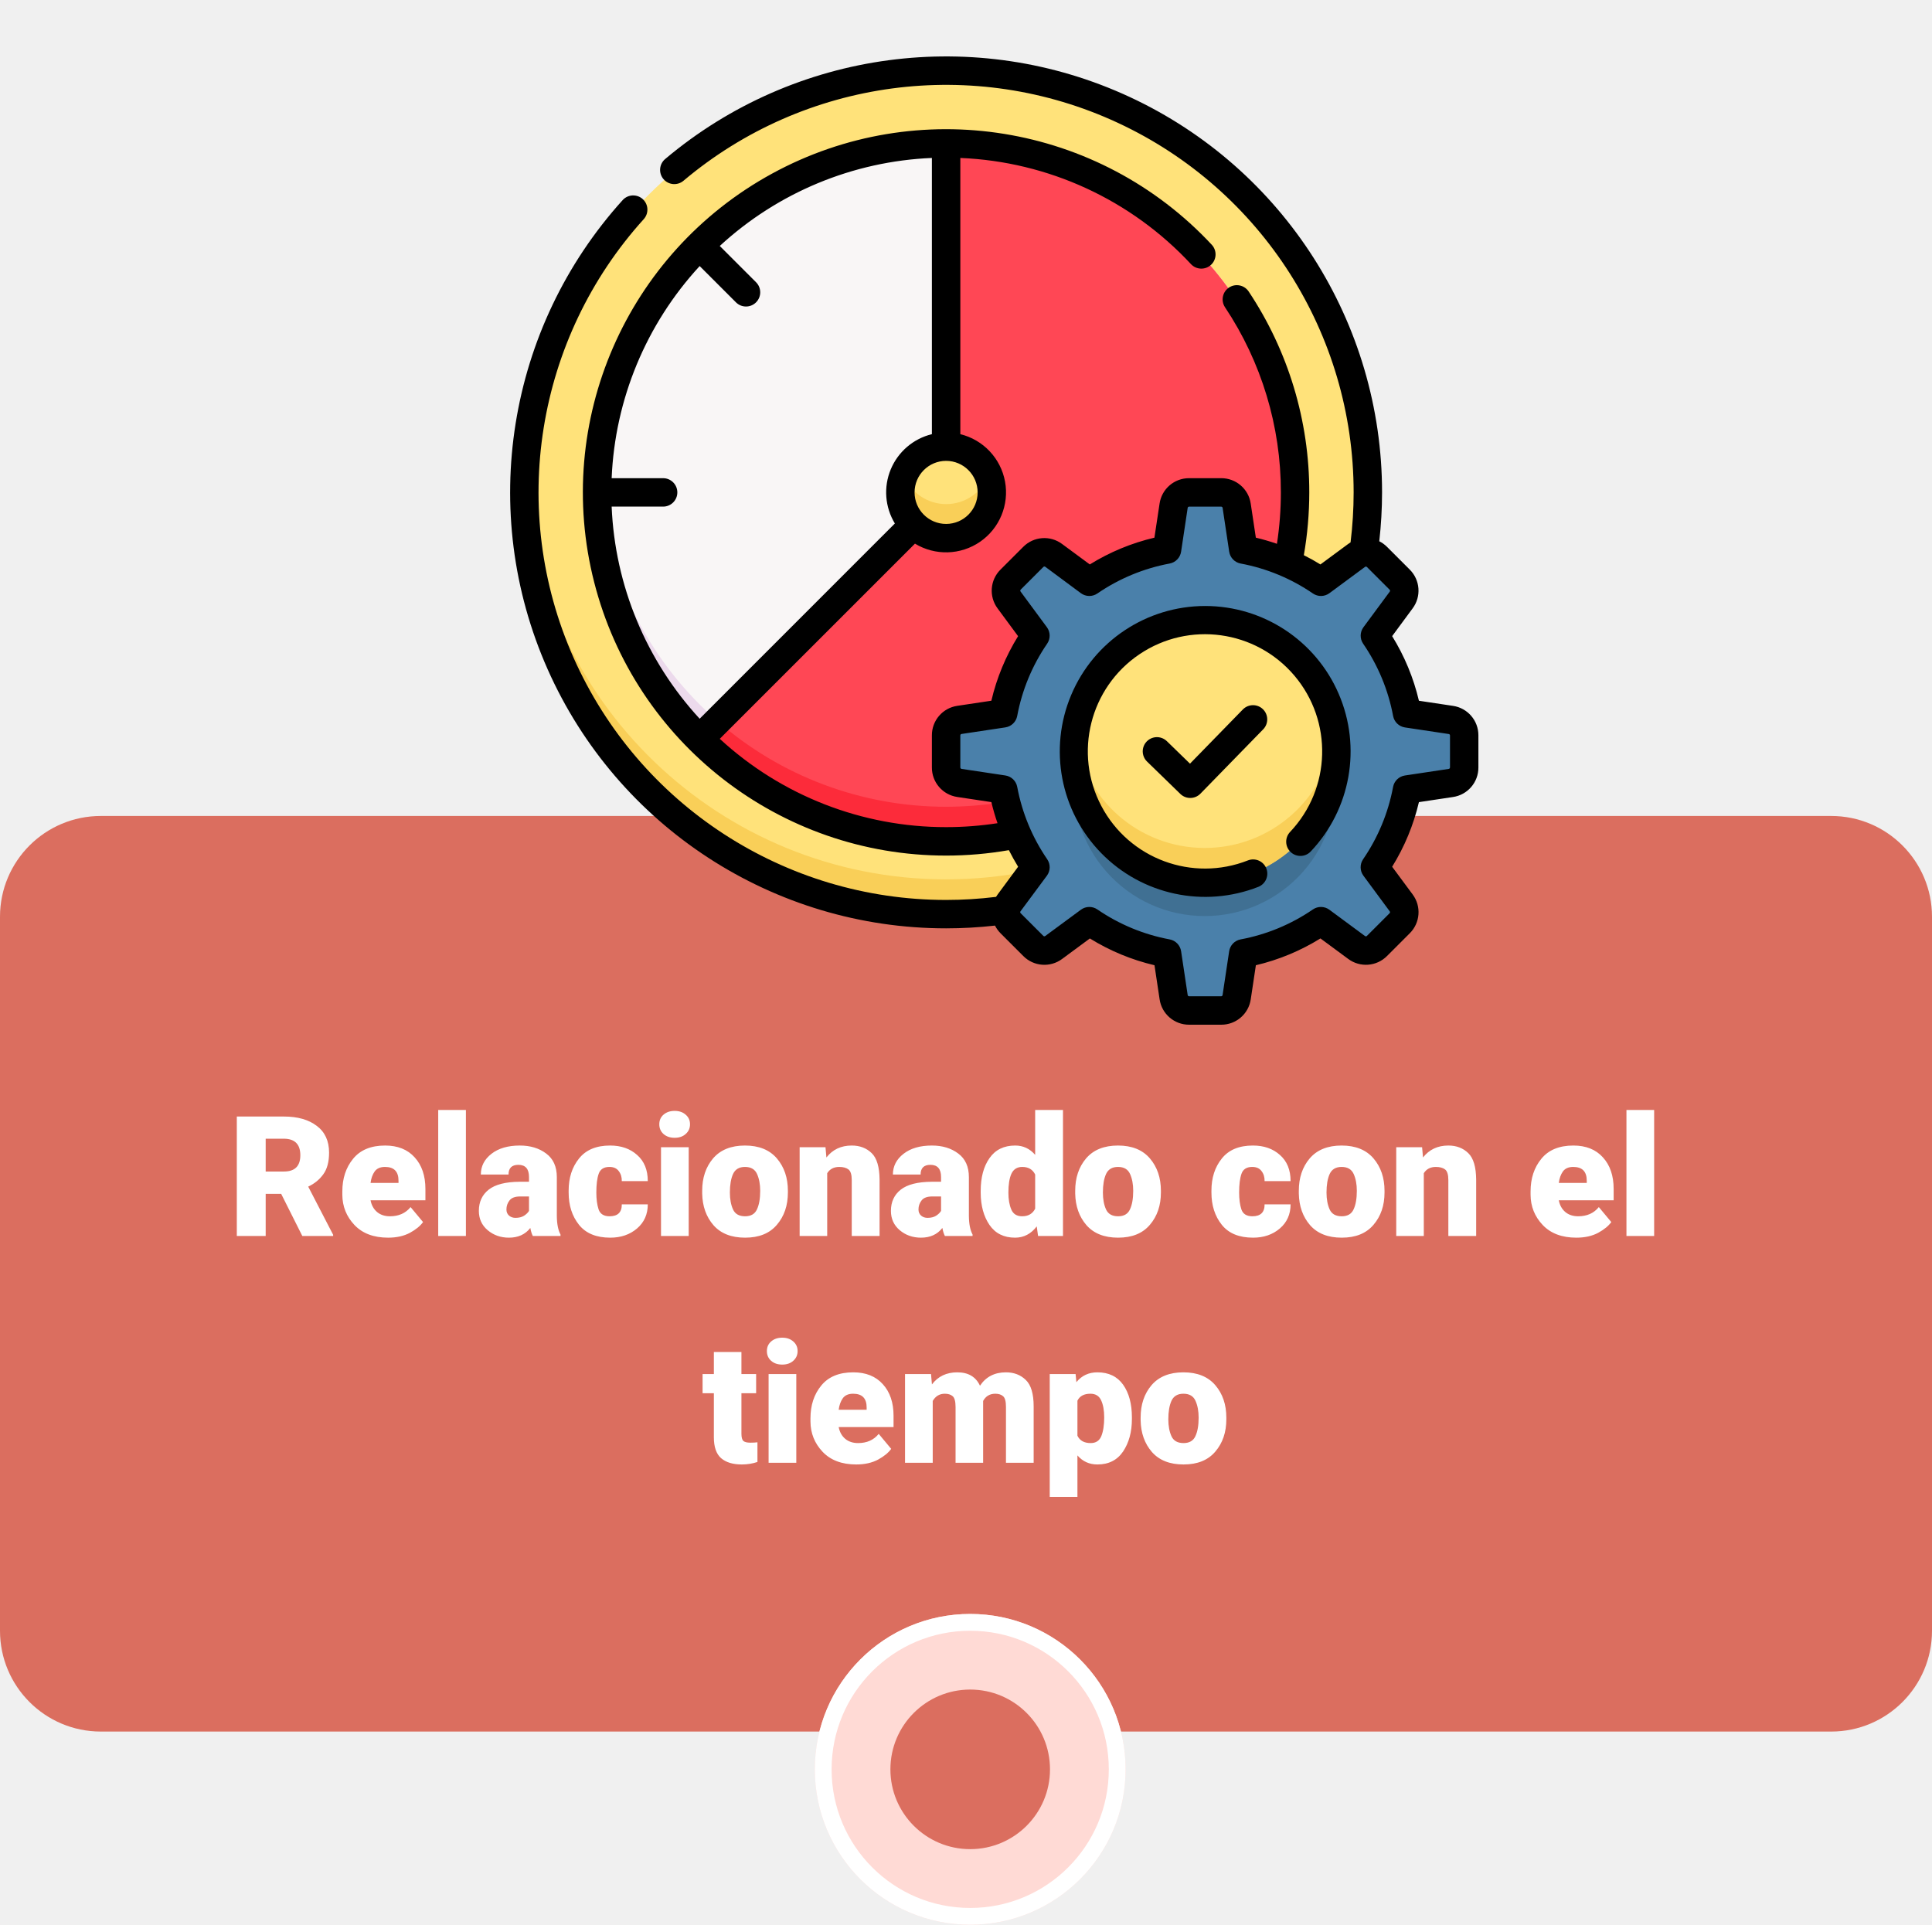
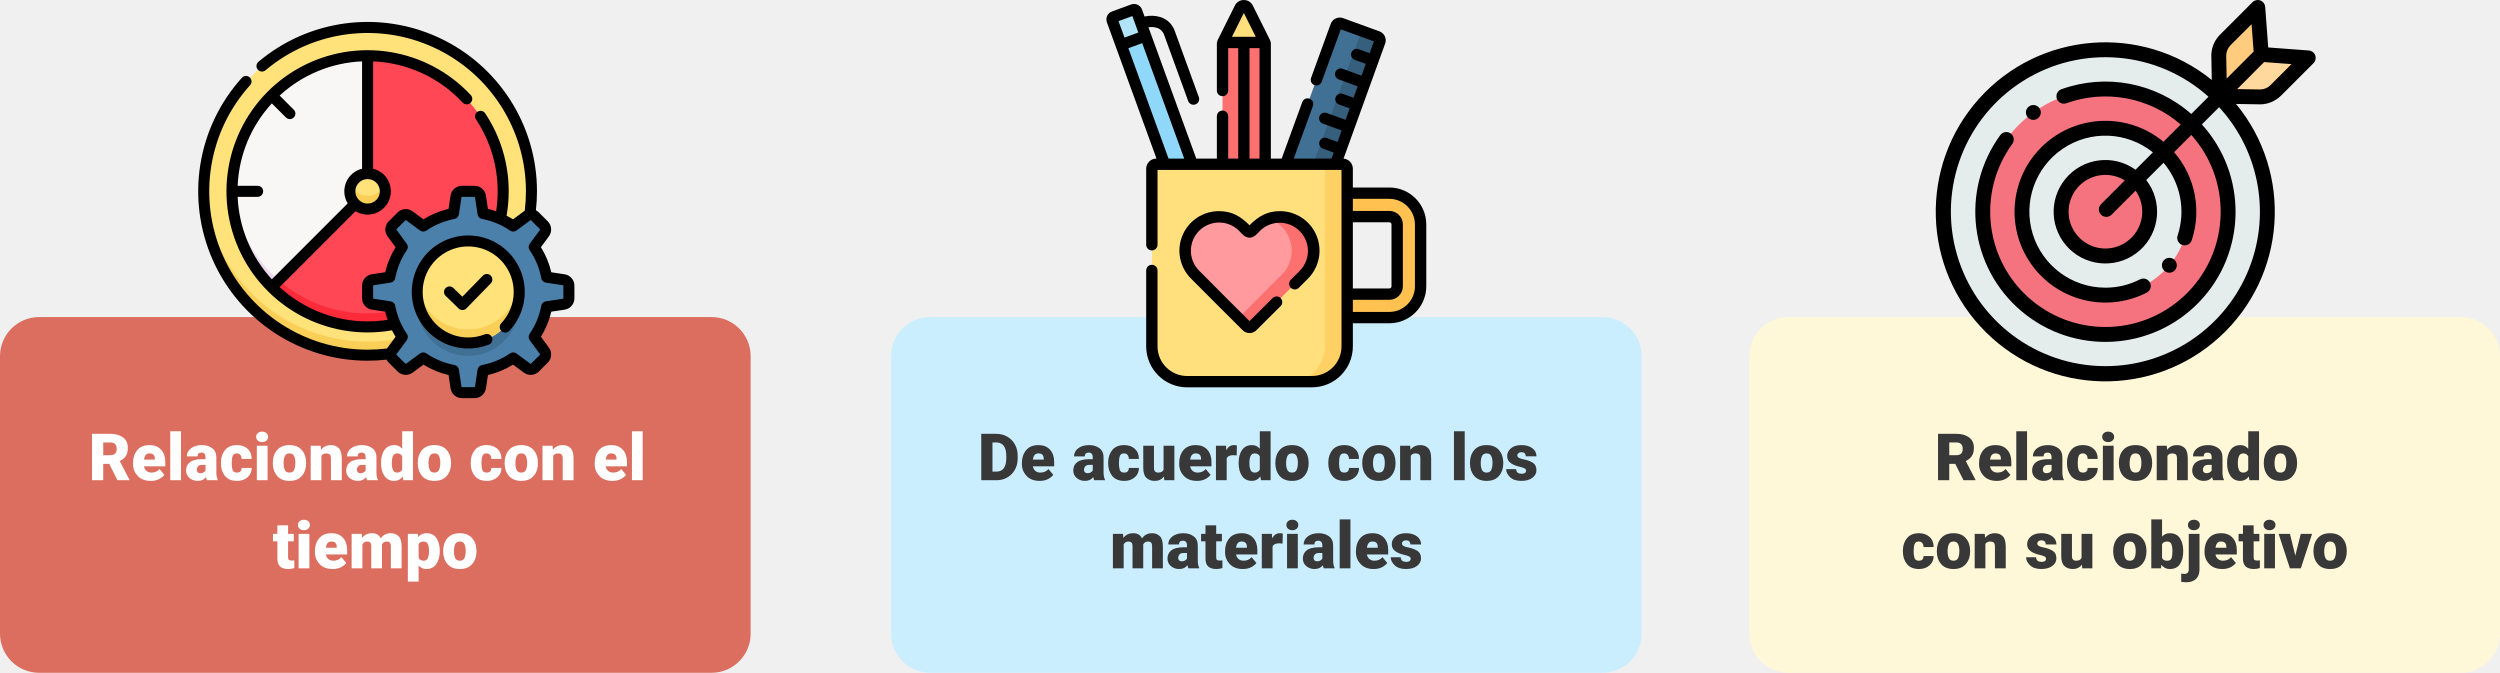
- <svg xmlns="http://www.w3.org/2000/svg" width="230" height="229.142" viewBox="0 0 230 229.142">
-   <g id="Grupo_88789" data-name="Grupo 88789" transform="translate(-417 -7772.858)">
+ <svg xmlns="http://www.w3.org/2000/svg" width="766" height="206.143" viewBox="0 0 766 206.143">
+   <g id="Grupo_90183" data-name="Grupo 90183" transform="translate(-417 -7772.857)">
    <rect id="Rectángulo_26007" data-name="Rectángulo 26007" width="230" height="109" rx="12" transform="translate(417 7870)" fill="#db6e5f" />
    <text id="Relacionado_con_el_tiempo" data-name="Relacionado con el  tiempo" transform="translate(532 7920)" fill="#fff" font-size="20" font-family="Roboto-Black, Roboto" font-weight="800">
      <tspan x="-87.886" y="0">Relacionado con el </tspan>
      <tspan x="-31.484" y="27">tiempo</tspan>
+     </text>
+     <rect id="Rectángulo_26008" data-name="Rectángulo 26008" width="230" height="109" rx="12" transform="translate(690 7870)" fill="#cbeeff" />
+     <text id="De_acuerdo_con_los_materiales" data-name="De acuerdo con los  materiales" transform="translate(805 7920)" fill="#383838" font-size="20" font-family="Roboto-Black, Roboto" font-weight="800">
+       <tspan x="-88.423" y="0">De acuerdo con los </tspan>
+       <tspan x="-47.959" y="27">materiales</tspan>
+     </text>
+     <rect id="Rectángulo_26009" data-name="Rectángulo 26009" width="230" height="109" rx="12" transform="translate(953 7870)" fill="#fff8d8" />
+     <text id="Relacionado_con_su_objetivo" data-name="Relacionado  con su objetivo" transform="translate(1068 7920)" fill="#383838" font-size="20" font-family="Roboto-Black, Roboto" font-weight="800">
+       <tspan x="-58.262" y="0">Relacionado </tspan>
+       <tspan x="-68.472" y="27">con su objetivo</tspan>
    </text>
    <g id="gerente-de-tiempo" transform="translate(500.897 7802.706)">
      <g id="Grupo_88446" data-name="Grupo 88446" transform="translate(-29.897 -29.848)">
        <g id="Grupo_88445" data-name="Grupo 88445" transform="translate(0 0)">
          <circle id="Elipse_4313" data-name="Elipse 4313" cx="50.11" cy="50.11" r="50.11" transform="translate(8.532 8.521)" fill="#ffe27a" />
          <path id="Trazado_127922" data-name="Trazado 127922" d="M58.111,269.661A50.108,50.108,0,0,1,8.045,221.577C8.018,222.249,8,222.924,8,223.6a50.11,50.11,0,1,0,100.22,0c0-.679-.017-1.354-.044-2.026a50.109,50.109,0,0,1-50.066,48.084Z" transform="translate(0.531 -164.972)" fill="#f9cf58" />
          <circle id="Elipse_4314" data-name="Elipse 4314" cx="41.465" cy="41.465" r="41.465" transform="translate(0 58.631) rotate(-45)" fill="#f9f6f6" />
          <path id="Trazado_127923" data-name="Trazado 127923" d="M87.866,261.015a41.465,41.465,0,0,1-41.415-39.438q-.049,1.007-.05,2.026a41.465,41.465,0,1,0,82.929,0q0-1.019-.05-2.026A41.466,41.466,0,0,1,87.866,261.015Z" transform="translate(-29.224 -164.972)" fill="#ecdaec" />
          <path id="Trazado_127924" data-name="Trazado 127924" d="M125.822,91.708l-25.477,25.477A41.465,41.465,0,1,0,129.665,46.4v36.03" transform="translate(-71.023 -29.235)" fill="#ff4755" />
          <circle id="Elipse_4315" data-name="Elipse 4315" cx="5.435" cy="5.435" r="5.435" transform="translate(53.207 53.196)" fill="#ffe27a" />
          <path id="Trazado_127925" data-name="Trazado 127925" d="M211.871,224.986a5.436,5.436,0,0,1-5.043-3.409,5.435,5.435,0,1,0,10.086,0A5.435,5.435,0,0,1,211.871,224.986Z" transform="translate(-153.229 -164.972)" fill="#f9cf58" />
          <path id="Trazado_127926" data-name="Trazado 127926" d="M129.665,261.015a41.3,41.3,0,0,1-27.223-10.189l-2.1,2.1A41.465,41.465,0,0,0,171.13,223.6q0-1.019-.05-2.026A41.465,41.465,0,0,1,129.665,261.015Z" transform="translate(-71.023 -164.972)" fill="#fc2b3a" />
        </g>
        <path id="Trazado_127927" data-name="Trazado 127927" d="M290.549,257.611l-5.2-.782a24.273,24.273,0,0,0-3.826-9.234l3.127-4.233a1.862,1.862,0,0,0-.181-2.422l-2.693-2.693a1.862,1.862,0,0,0-2.422-.181l-4.234,3.127a24.274,24.274,0,0,0-9.234-3.826l-.782-5.2a1.862,1.862,0,0,0-1.841-1.585h-3.808a1.862,1.862,0,0,0-1.841,1.585l-.782,5.2a24.272,24.272,0,0,0-9.234,3.826l-4.234-3.127a1.862,1.862,0,0,0-2.422.181l-2.693,2.693a1.861,1.861,0,0,0-.181,2.422l3.127,4.233a24.274,24.274,0,0,0-3.826,9.234l-5.2.782a1.862,1.862,0,0,0-1.585,1.841v3.809a1.862,1.862,0,0,0,1.585,1.841l5.2.782a24.274,24.274,0,0,0,3.826,9.234l-3.127,4.234a1.862,1.862,0,0,0,.181,2.422l2.693,2.694a1.862,1.862,0,0,0,2.422.181l4.234-3.127a24.274,24.274,0,0,0,9.234,3.826l.782,5.2a1.862,1.862,0,0,0,1.841,1.585h3.809a1.862,1.862,0,0,0,1.841-1.585l.782-5.2a24.274,24.274,0,0,0,9.234-3.826l4.234,3.127a1.862,1.862,0,0,0,2.422-.181l2.693-2.693a1.862,1.862,0,0,0,.181-2.422l-3.127-4.234a24.274,24.274,0,0,0,3.826-9.234l5.2-.782a1.862,1.862,0,0,0,1.585-1.841v-3.809a1.862,1.862,0,0,0-1.585-1.841ZM261.355,276.95a15.594,15.594,0,1,1,15.594-15.594A15.594,15.594,0,0,1,261.355,276.95Z" transform="translate(-171.934 -171.947)" fill="#4a80aa" />
        <circle id="Elipse_4316" data-name="Elipse 4316" cx="15.594" cy="15.594" r="15.594" transform="translate(73.827 73.816)" fill="#ffe27a" />
        <path id="Trazado_127928" data-name="Trazado 127928" d="M313.62,393.908a15.571,15.571,0,0,0,15.458-17.62,15.59,15.59,0,0,1-30.916,0,15.572,15.572,0,0,0,15.458,17.62Z" transform="translate(-224.2 -284.852)" fill="#407093" />
        <path id="Trazado_127929" data-name="Trazado 127929" d="M313.619,371.855a15.593,15.593,0,0,1-15.458-13.567,15.594,15.594,0,1,0,30.917,0A15.594,15.594,0,0,1,313.619,371.855Z" transform="translate(-224.199 -270.905)" fill="#f9cf58" />
      </g>
      <g id="Grupo_88447" data-name="Grupo 88447" transform="translate(-23.166 -23.128)">
        <path id="Trazado_127930" data-name="Trazado 127930" d="M307.909,290.593a17.316,17.316,0,1,0,6.347,33.431,1.692,1.692,0,0,0-1.241-3.148,13.949,13.949,0,1,1,5.006-3.384,1.692,1.692,0,0,0,2.456,2.328,17.316,17.316,0,0,0-12.569-29.227Z" transform="translate(-225.17 -225.17)" />
        <path id="Trazado_127931" data-name="Trazado 127931" d="M112.241,77.313l-4.053-.609A25.814,25.814,0,0,0,105,69.012l2.436-3.3a3.536,3.536,0,0,0-.346-4.629l-2.7-2.7a3.594,3.594,0,0,0-.921-.665A52.41,52.41,0,0,0,103.8,51.9,51.9,51.9,0,0,0,18.453,12.213,1.692,1.692,0,0,0,20.635,14.8a48.517,48.517,0,0,1,79.781,37.1,49.06,49.06,0,0,1-.366,5.95c-.1.059-.193.122-.287.191l-3.3,2.436q-.966-.6-1.975-1.1a43.613,43.613,0,0,0,.647-7.473,43.041,43.041,0,0,0-7.227-23.94,1.692,1.692,0,0,0-2.816,1.876A39.67,39.67,0,0,1,91.754,51.9a40.268,40.268,0,0,1-.468,6.121,25.931,25.931,0,0,0-2.512-.732l-.609-4.053a3.536,3.536,0,0,0-3.518-3.028H80.831a3.536,3.536,0,0,0-3.518,3.028L76.7,57.289a25.811,25.811,0,0,0-7.692,3.188l-3.3-2.436a3.536,3.536,0,0,0-4.629.346l-2.7,2.7a3.536,3.536,0,0,0-.346,4.629l2.436,3.3A25.808,25.808,0,0,0,57.289,76.7l-4.053.609a3.536,3.536,0,0,0-3.028,3.518v3.816a3.536,3.536,0,0,0,3.028,3.518l4.053.609a25.934,25.934,0,0,0,.732,2.512,40.267,40.267,0,0,1-6.121.468A39.7,39.7,0,0,1,24.955,81.237L48.194,58a7.136,7.136,0,1,0,5.4-13.031V12.084A39.711,39.711,0,0,1,81.068,24.742a1.692,1.692,0,0,0,2.476-2.306A43.238,43.238,0,1,0,51.9,95.138a43.611,43.611,0,0,0,7.473-.647q.508,1.007,1.1,1.975l-2.436,3.3c-.069.093-.132.189-.191.287a49.066,49.066,0,0,1-5.95.366A48.516,48.516,0,0,1,15.924,19.349a1.692,1.692,0,0,0-2.508-2.271A51.9,51.9,0,0,0,51.9,103.8a52.41,52.41,0,0,0,5.822-.328,3.591,3.591,0,0,0,.665.921l2.7,2.7a3.536,3.536,0,0,0,4.629.346l3.3-2.436a25.811,25.811,0,0,0,7.692,3.188l.609,4.053a3.536,3.536,0,0,0,3.518,3.028h3.816a3.536,3.536,0,0,0,3.518-3.028l.609-4.053A25.8,25.8,0,0,0,96.465,105l3.3,2.436a3.536,3.536,0,0,0,4.629-.346l2.7-2.7a3.536,3.536,0,0,0,.346-4.629L105,96.466a25.806,25.806,0,0,0,3.188-7.692l4.053-.609a3.536,3.536,0,0,0,3.028-3.518V80.831a3.535,3.535,0,0,0-3.028-3.518ZM55.654,51.9A3.754,3.754,0,1,1,51.9,48.146,3.758,3.758,0,0,1,55.654,51.9ZM12.084,53.592h6.128a1.692,1.692,0,1,0,0-3.384H12.084A39.7,39.7,0,0,1,22.563,24.955l4.32,4.32a1.692,1.692,0,0,0,2.393-2.393l-4.32-4.32A39.7,39.7,0,0,1,50.208,12.084V44.967A7.133,7.133,0,0,0,45.8,55.6L22.562,78.845A39.7,39.7,0,0,1,12.084,53.592Zm99.8,31.055a.172.172,0,0,1-.148.171l-5.213.784a1.691,1.691,0,0,0-1.411,1.361,22.512,22.512,0,0,1-3.568,8.609,1.692,1.692,0,0,0,.036,1.96l3.133,4.242a.172.172,0,0,1-.017.226l-2.7,2.7a.172.172,0,0,1-.226.017l-4.242-3.133a1.693,1.693,0,0,0-1.96-.036,22.509,22.509,0,0,1-8.609,3.568,1.691,1.691,0,0,0-1.361,1.411l-.784,5.213a.172.172,0,0,1-.171.148H80.832a.172.172,0,0,1-.172-.148l-.783-5.213a1.691,1.691,0,0,0-1.361-1.411,22.515,22.515,0,0,1-8.609-3.568,1.692,1.692,0,0,0-1.96.036L63.7,104.715a.175.175,0,0,1-.225-.017l-2.7-2.7a.173.173,0,0,1-.017-.226L63.9,97.532a1.691,1.691,0,0,0,.036-1.96,22.514,22.514,0,0,1-3.568-8.609A1.691,1.691,0,0,0,58.954,85.6l-5.213-.784a.175.175,0,0,1-.148-.171V80.831a.172.172,0,0,1,.148-.172l5.213-.783a1.691,1.691,0,0,0,1.411-1.361,22.513,22.513,0,0,1,3.568-8.609,1.692,1.692,0,0,0-.036-1.96L60.764,63.7a.174.174,0,0,1,.017-.226l2.7-2.7a.174.174,0,0,1,.226-.017L67.946,63.9a1.692,1.692,0,0,0,1.96.036,22.513,22.513,0,0,1,8.609-3.568,1.692,1.692,0,0,0,1.361-1.411l.783-5.213a.172.172,0,0,1,.172-.148h3.816a.172.172,0,0,1,.171.148l.784,5.213a1.692,1.692,0,0,0,1.361,1.411,22.514,22.514,0,0,1,8.609,3.568,1.691,1.691,0,0,0,1.96-.036l4.242-3.133a.173.173,0,0,1,.226.017l2.7,2.7a.174.174,0,0,1,.017.226l-3.133,4.242a1.692,1.692,0,0,0-.036,1.96,22.512,22.512,0,0,1,3.568,8.609,1.692,1.692,0,0,0,1.411,1.361l5.213.783a.172.172,0,0,1,.148.172v3.816Z" transform="translate(0)" />
        <path id="Trazado_127932" data-name="Trazado 127932" d="M346.489,343.422l-6.32,6.481-2.743-2.667a1.692,1.692,0,1,0-2.359,2.426l3.954,3.845a1.692,1.692,0,0,0,2.391-.032l7.5-7.69a1.692,1.692,0,0,0-2.422-2.362Z" transform="translate(-259.235 -265.709)" />
      </g>
    </g>
-     <g id="Grupo_88469" data-name="Grupo 88469">
-       <g id="Elipse_4320" data-name="Elipse 4320" transform="translate(514 7965)" fill="#ffdad5" stroke="#fff" stroke-width="2">
-         <circle cx="18.5" cy="18.5" r="18.5" stroke="none" />
-         <circle cx="18.5" cy="18.5" r="17.5" fill="none" />
+     <g id="material-escolar" transform="translate(711.432 7772.858)">
+       <g id="Grupo_88448" data-name="Grupo 88448" transform="translate(46.3 1.732)">
+         <path id="Trazado_127933" data-name="Trazado 127933" d="M281.524,73.92h15.264l13.535-37.407a1.216,1.216,0,0,0-.742-1.721l-10.92-3.969a1.253,1.253,0,0,0-1.748.814Z" transform="translate(-228.334 -25.327)" fill="#407093" fill-rule="evenodd" />
+         <path id="Trazado_127934" data-name="Trazado 127934" d="M317.98,80.182h6.814l13.535-37.407a1.216,1.216,0,0,0-.742-1.721l-6.019-2.188a1.215,1.215,0,0,1,.742,1.721Z" transform="translate(-256.34 -31.589)" fill="#365e7d" fill-rule="evenodd" />
+         <path id="Trazado_127935" data-name="Trazado 127935" d="M198.094,56.13h13.069V93.445H198.094Z" transform="translate(-164.241 -44.852)" fill="#fc7070" fill-rule="evenodd" />
+         <path id="Trazado_127936" data-name="Trazado 127936" d="M198.463,18.75,203.575,8.5c.7-1.406,2-1.334,2.668,0l5.118,10.257Z" transform="translate(-164.525 -7.472)" fill="#ffe07d" fill-rule="evenodd" />
+         <path id="Trazado_127937" data-name="Trazado 127937" d="M357.979,255.334H372.04a9.606,9.606,0,0,1,9.574,9.58v18.97a9.6,9.6,0,0,1-9.574,9.574H357.979v-7.182H372.04a2.4,2.4,0,0,0,2.392-2.391v-18.97a2.4,2.4,0,0,0-2.392-2.4H357.979Z" transform="translate(-287.068 -197.884)" fill="#ffc250" fill-rule="evenodd" />
+         <path id="Trazado_127938" data-name="Trazado 127938" d="M62.311,20.783l-2.72-7.491a.86.86,0,0,0-1.1-.513l-5.881,2.142a.85.85,0,0,0-.512,1.1l2.727,7.49Z" transform="translate(-52.041 -11.509)" fill="#b1e4f9" fill-rule="evenodd" />
+         <path id="Trazado_127939" data-name="Trazado 127939" d="M77.767,87.94h8.49L71.525,47.484l-7.491,2.727Z" transform="translate(-61.254 -38.21)" fill="#90d8f9" fill-rule="evenodd" />
+         <path id="Trazado_127940" data-name="Trazado 127940" d="M164.525,272.958a10.806,10.806,0,0,1-10.769,10.776h-38.3a10.8,10.8,0,0,1-10.769-10.776V218.487a1.369,1.369,0,0,1,1.36-1.367h57.119a1.368,1.368,0,0,1,1.36,1.367Z" transform="translate(-92.484 -168.527)" fill="#ffe07d" fill-rule="evenodd" />
+         <path id="Trazado_127941" data-name="Trazado 127941" d="M304.578,272.958a10.806,10.806,0,0,1-10.769,10.776h-6.814a10.808,10.808,0,0,0,10.776-10.776V218.487a1.374,1.374,0,0,0-1.367-1.367h6.814a1.368,1.368,0,0,1,1.36,1.367Z" transform="translate(-232.537 -168.527)" fill="#ffd064" fill-rule="evenodd" />
+         <path id="Trazado_127942" data-name="Trazado 127942" d="M169.176,290.9l1.255-1.261a10.38,10.38,0,1,1,14.679,14.679c-5.565,5.565-10.125,10.2-15.73,15.73a1.253,1.253,0,0,1-1.925,0c-5.217-5.164-10.539-10.539-15.73-15.73A10.38,10.38,0,1,1,166.4,289.643l1.255,1.261A.948.948,0,0,0,169.176,290.9Z" transform="translate(-126.295 -221.916)" fill="#ff9a9f" fill-rule="evenodd" />
+         <path id="Trazado_127943" data-name="Trazado 127943" d="M228.451,287.192a10.374,10.374,0,0,1,10.743,17.136c-5.565,5.565-10.125,10.2-15.73,15.73a1.253,1.253,0,0,1-1.925,0c-.815-.8-1.623-1.61-2.438-2.425,4.54-4.507,8.548-8.568,13.279-13.305a10.368,10.368,0,0,0-3.929-17.136Z" transform="translate(-180.379 -221.923)" fill="#fc7070" fill-rule="evenodd" />
      </g>
-       <circle id="Elipse_4321" data-name="Elipse 4321" cx="9.5" cy="9.5" r="9.5" transform="translate(523 7974)" fill="#db6e5f" />
+       <path id="Trazado_127944" data-name="Trazado 127944" d="M104.6,31.237a1.734,1.734,0,0,1,3.259,1.183L101.968,48.59h11.571l.67-1.84-3.331-1.215a1.734,1.734,0,0,1,1.183-3.259l3.325,1.209,1.268-3.509-5.815-2.116a1.734,1.734,0,0,1,1.183-3.259l5.815,2.116,1.268-3.509-3.305-1.2a1.734,1.734,0,0,1,1.183-3.259l3.305,1.2,1.268-3.509-5.8-2.109a1.733,1.733,0,1,1,1.183-3.259l5.8,2.109,1.307-3.614-3.377-1.235a1.733,1.733,0,1,1,1.183-3.259l3.371,1.229,1.314-3.627L116.384,8.982l-5.835,16.032a1.734,1.734,0,1,1-3.259-1.183L113.25,7.45A2.969,2.969,0,0,1,117.219,5.6l10.92,3.969a2.932,2.932,0,0,1,1.781,3.942L117.225,48.6a3.1,3.1,0,0,1,2.858,3.095v5.756h11.19a11.329,11.329,0,0,1,11.308,11.315v18.97a11.341,11.341,0,0,1-11.308,11.315h-11.19v7.116a12.541,12.541,0,0,1-12.511,12.51h-38.3a12.541,12.541,0,0,1-12.51-12.51v-23.3a1.738,1.738,0,0,1,3.476,0v23.3a9.064,9.064,0,0,0,9.035,9.035h38.3a9.064,9.064,0,0,0,9.035-9.035v-54.1H60.237V74.991a1.738,1.738,0,0,1-3.476,0v-23.3a3.1,3.1,0,0,1,3.161-3.1q-7.6-20.885-15.2-41.757a2.59,2.59,0,0,1,1.551-3.318l5.756-2.1A2.6,2.6,0,0,1,55.52,3.049l.736,2.011a9.53,9.53,0,0,1,4.935.191,6.739,6.739,0,0,1,4.317,4.225L72.9,29.785a1.737,1.737,0,0,1-3.266,1.183l-7.386-20.31a3.377,3.377,0,0,0-2.155-2.116,5.743,5.743,0,0,0-2.635-.178Q64.781,28.48,72.1,48.59h6.314V35.606a1.738,1.738,0,0,1,3.476,0V48.59h3.069V14.751H81.888V27.735a1.738,1.738,0,0,1-3.476,0V13.2a3.49,3.49,0,0,1,.48-1.386l4.9-9.823a3.095,3.095,0,0,1,5.782,0l4.9,9.81a3.63,3.63,0,0,1,.486,1.4V48.59h3.312ZM88.419,48.59h3.069V14.751H88.419Zm-24.811,0h4.8L55.539,13.227,51.3,14.771ZM50.118,11.512,54.35,9.968l-1.833-5.04L48.279,6.472Zm45.4,79.807a1.733,1.733,0,0,1,2.457,2.444Q94.306,97.45,90.6,101.1a2.967,2.967,0,0,1-4.363-.007c-5.27-5.217-10.493-10.487-15.737-15.73a12.1,12.1,0,0,1,8.568-20.671c4.015,0,6.623,1.6,9.35,4.323,2.733-2.727,5.342-4.323,9.357-4.323a12.122,12.122,0,0,1,8.568,20.671c-1.2,1.209-1.321,1.314-2.812,2.812a1.735,1.735,0,0,1-2.464-2.444c1.2-1.189,2.28-2.293,2.819-2.825A8.642,8.642,0,0,0,91.665,70.687c-.907.913-1.8,2.116-3.2,2.142-1.439.026-2.366-1.222-3.285-2.142A8.642,8.642,0,0,0,72.958,82.908C78.1,88.073,83.241,93.251,88.425,98.383q3.558-3.518,7.09-7.063ZM120.083,68.1V88.389h11.19a.63.63,0,0,0,.46-.2.652.652,0,0,0,.191-.46V68.762a.678.678,0,0,0-.191-.467.651.651,0,0,0-.46-.191Zm11.19-7.182h-11.19v3.706h11.19a4.138,4.138,0,0,1,4.133,4.133v18.97a4.15,4.15,0,0,1-4.133,4.133h-11.19V95.57h11.19a7.863,7.863,0,0,0,7.832-7.838V68.762a7.863,7.863,0,0,0-7.832-7.839ZM86.684,3.975l-3.64,7.3h7.28Z" transform="translate(0 0)" />
+     </g>
+     <g id="objetivo" transform="translate(1010 7772.857)">
+       <g id="Grupo_88462" data-name="Grupo 88462">
+         <g id="Grupo_88450" data-name="Grupo 88450" transform="translate(2.438 15.209)">
+           <g id="Grupo_88449" data-name="Grupo 88449">
+             <ellipse id="Elipse_4317" data-name="Elipse 4317" cx="49.609" cy="49.606" rx="49.609" ry="49.606" transform="translate(0 0.099) rotate(-0.057)" fill="#e5ecec" />
+           </g>
+         </g>
+         <g id="Grupo_88452" data-name="Grupo 88452" transform="translate(14.518 27.27)">
+           <g id="Grupo_88451" data-name="Grupo 88451">
+             <path id="Trazado_127945" data-name="Trazado 127945" d="M101.259,194.772a37.575,37.575,0,0,1-22.851-67.413q.379-.291.766-.573a37.583,37.583,0,1,1,22.086,67.986Z" transform="translate(-63.67 -119.597)" fill="#f5737f" />
+           </g>
+         </g>
+         <g id="Grupo_88453" data-name="Grupo 88453" transform="translate(14.518 27.27)">
+           <path id="Trazado_127946" data-name="Trazado 127946" d="M88.521,121.818a37.655,37.655,0,1,1-17.635,13.244" transform="translate(-63.67 -119.597)" fill="#f5737f" />
+         </g>
+         <g id="Grupo_88456" data-name="Grupo 88456">
+           <g id="Grupo_88454" data-name="Grupo 88454">
+             <path id="Trazado_127947" data-name="Trazado 127947" fill="#f5737f" />
+           </g>
+           <g id="Grupo_88455" data-name="Grupo 88455" transform="translate(27.745 32.184)">
+             <path id="Trazado_127948" data-name="Trazado 127948" d="M123.956,145.7a2.279,2.279,0,1,1,2.237-1.833A2.3,2.3,0,0,1,123.956,145.7Z" transform="translate(-121.681 -141.147)" />
+           </g>
+         </g>
+         <g id="Grupo_88458" data-name="Grupo 88458" transform="translate(26.474 39.223)">
+           <g id="Grupo_88457" data-name="Grupo 88457">
+             <ellipse id="Elipse_4318" data-name="Elipse 4318" cx="25.568" cy="25.57" rx="25.568" ry="25.57" transform="translate(0 51.137) rotate(-89.885)" fill="#e5ecec" />
+           </g>
+         </g>
+         <g id="Grupo_88460" data-name="Grupo 88460" transform="translate(69.414 79.006)">
+           <g id="Grupo_88459" data-name="Grupo 88459">
+             <path id="Trazado_127949" data-name="Trazado 127949" d="M306.706,351.047a2.279,2.279,0,1,1,2.251-1.923,2.3,2.3,0,0,1-2.251,1.923Z" transform="translate(-304.427 -346.494)" />
+           </g>
+         </g>
+         <g id="Grupo_88461" data-name="Grupo 88461" transform="translate(38.493 51.24)">
+           <ellipse id="Elipse_4319" data-name="Elipse 4319" cx="13.549" cy="13.55" rx="13.549" ry="13.55" transform="translate(0 27.099) rotate(-89.771)" fill="#f5737f" />
+         </g>
+       </g>
+       <g id="Grupo_88466" data-name="Grupo 88466" transform="translate(0.218 0)">
+         <g id="Grupo_88463" data-name="Grupo 88463" transform="translate(86.61 2.28)">
+           <path id="Trazado_127950" data-name="Trazado 127950" d="M392.753,10l-9.936,9.936a6.9,6.9,0,0,0-2.018,4.63l.225,12.647,12.805-12.825Z" transform="translate(-380.799 -10.001)" fill="#ffcb7c" />
+         </g>
+         <g id="Grupo_88465" data-name="Grupo 88465">
+           <g id="Grupo_88464" data-name="Grupo 88464" transform="translate(86.835 16.667)">
+             <path id="Trazado_127951" data-name="Trazado 127951" d="M408.978,74.173,394.59,73.1,381.785,85.922l12.627.2a6.9,6.9,0,0,0,4.63-2.018Z" transform="translate(-381.785 -73.097)" fill="#ffd89e" />
+           </g>
+           <path id="Trazado_127952" data-name="Trazado 127952" d="M117.121,16.951a2.279,2.279,0,0,0-1.968-1.481l-12.431-.93-.93-12.43A2.28,2.28,0,0,0,97.907.668L87.971,10.6a9.154,9.154,0,0,0-2.684,6.159c0,.041,0,.083,0,.124l.135,7.613a51.942,51.942,0,1,0,7.435,7.356l7.524.122h.037l.083,0a9.157,9.157,0,0,0,6.159-2.684l9.936-9.936a2.28,2.28,0,0,0,.525-2.406ZM91.2,13.829l6.421-6.421.628,8.388-8.269,8.282-.128-7.2A4.607,4.607,0,0,1,91.2,13.829ZM52.845,112.184A47.326,47.326,0,1,1,84.423,29.636l-5.281,5.281a39.833,39.833,0,0,0-39.81-7.569,2.28,2.28,0,1,0,1.549,4.289,35.279,35.279,0,0,1,35.03,6.511l-5.29,5.29A27.843,27.843,0,1,0,65.5,89.662,2.28,2.28,0,1,0,63.421,85.6a22.989,22.989,0,0,1-10.576,2.543A23.288,23.288,0,1,1,67.382,46.677L62.062,52a15.85,15.85,0,1,0,3.285,3.164l5.3-5.3a23.265,23.265,0,0,1,4.308,22.322,2.28,2.28,0,0,0,4.328,1.438,27.827,27.827,0,0,0-5.4-26.994l5.282-5.282a35.308,35.308,0,1,1-54.851,2.736,2.28,2.28,0,0,0-3.683-2.69,39.871,39.871,0,1,0,61.76-3.274l5.277-5.277a47.3,47.3,0,0,1-34.823,79.343Zm11.27-47.326a11.279,11.279,0,1,1-5.337-9.577L51.5,62.553a2.28,2.28,0,1,0,3.225,3.225l7.359-7.359A11.205,11.205,0,0,1,64.115,64.858Zm39.321-38.79a4.61,4.61,0,0,1-3.047,1.349l-7.18-.116,4.38-4.38c.049-.049.094-.1.138-.151l3.743-3.749,8.386.627Z" transform="translate(-0.956 -0.001)" />
+         </g>
+       </g>
    </g>
  </g>
</svg>
